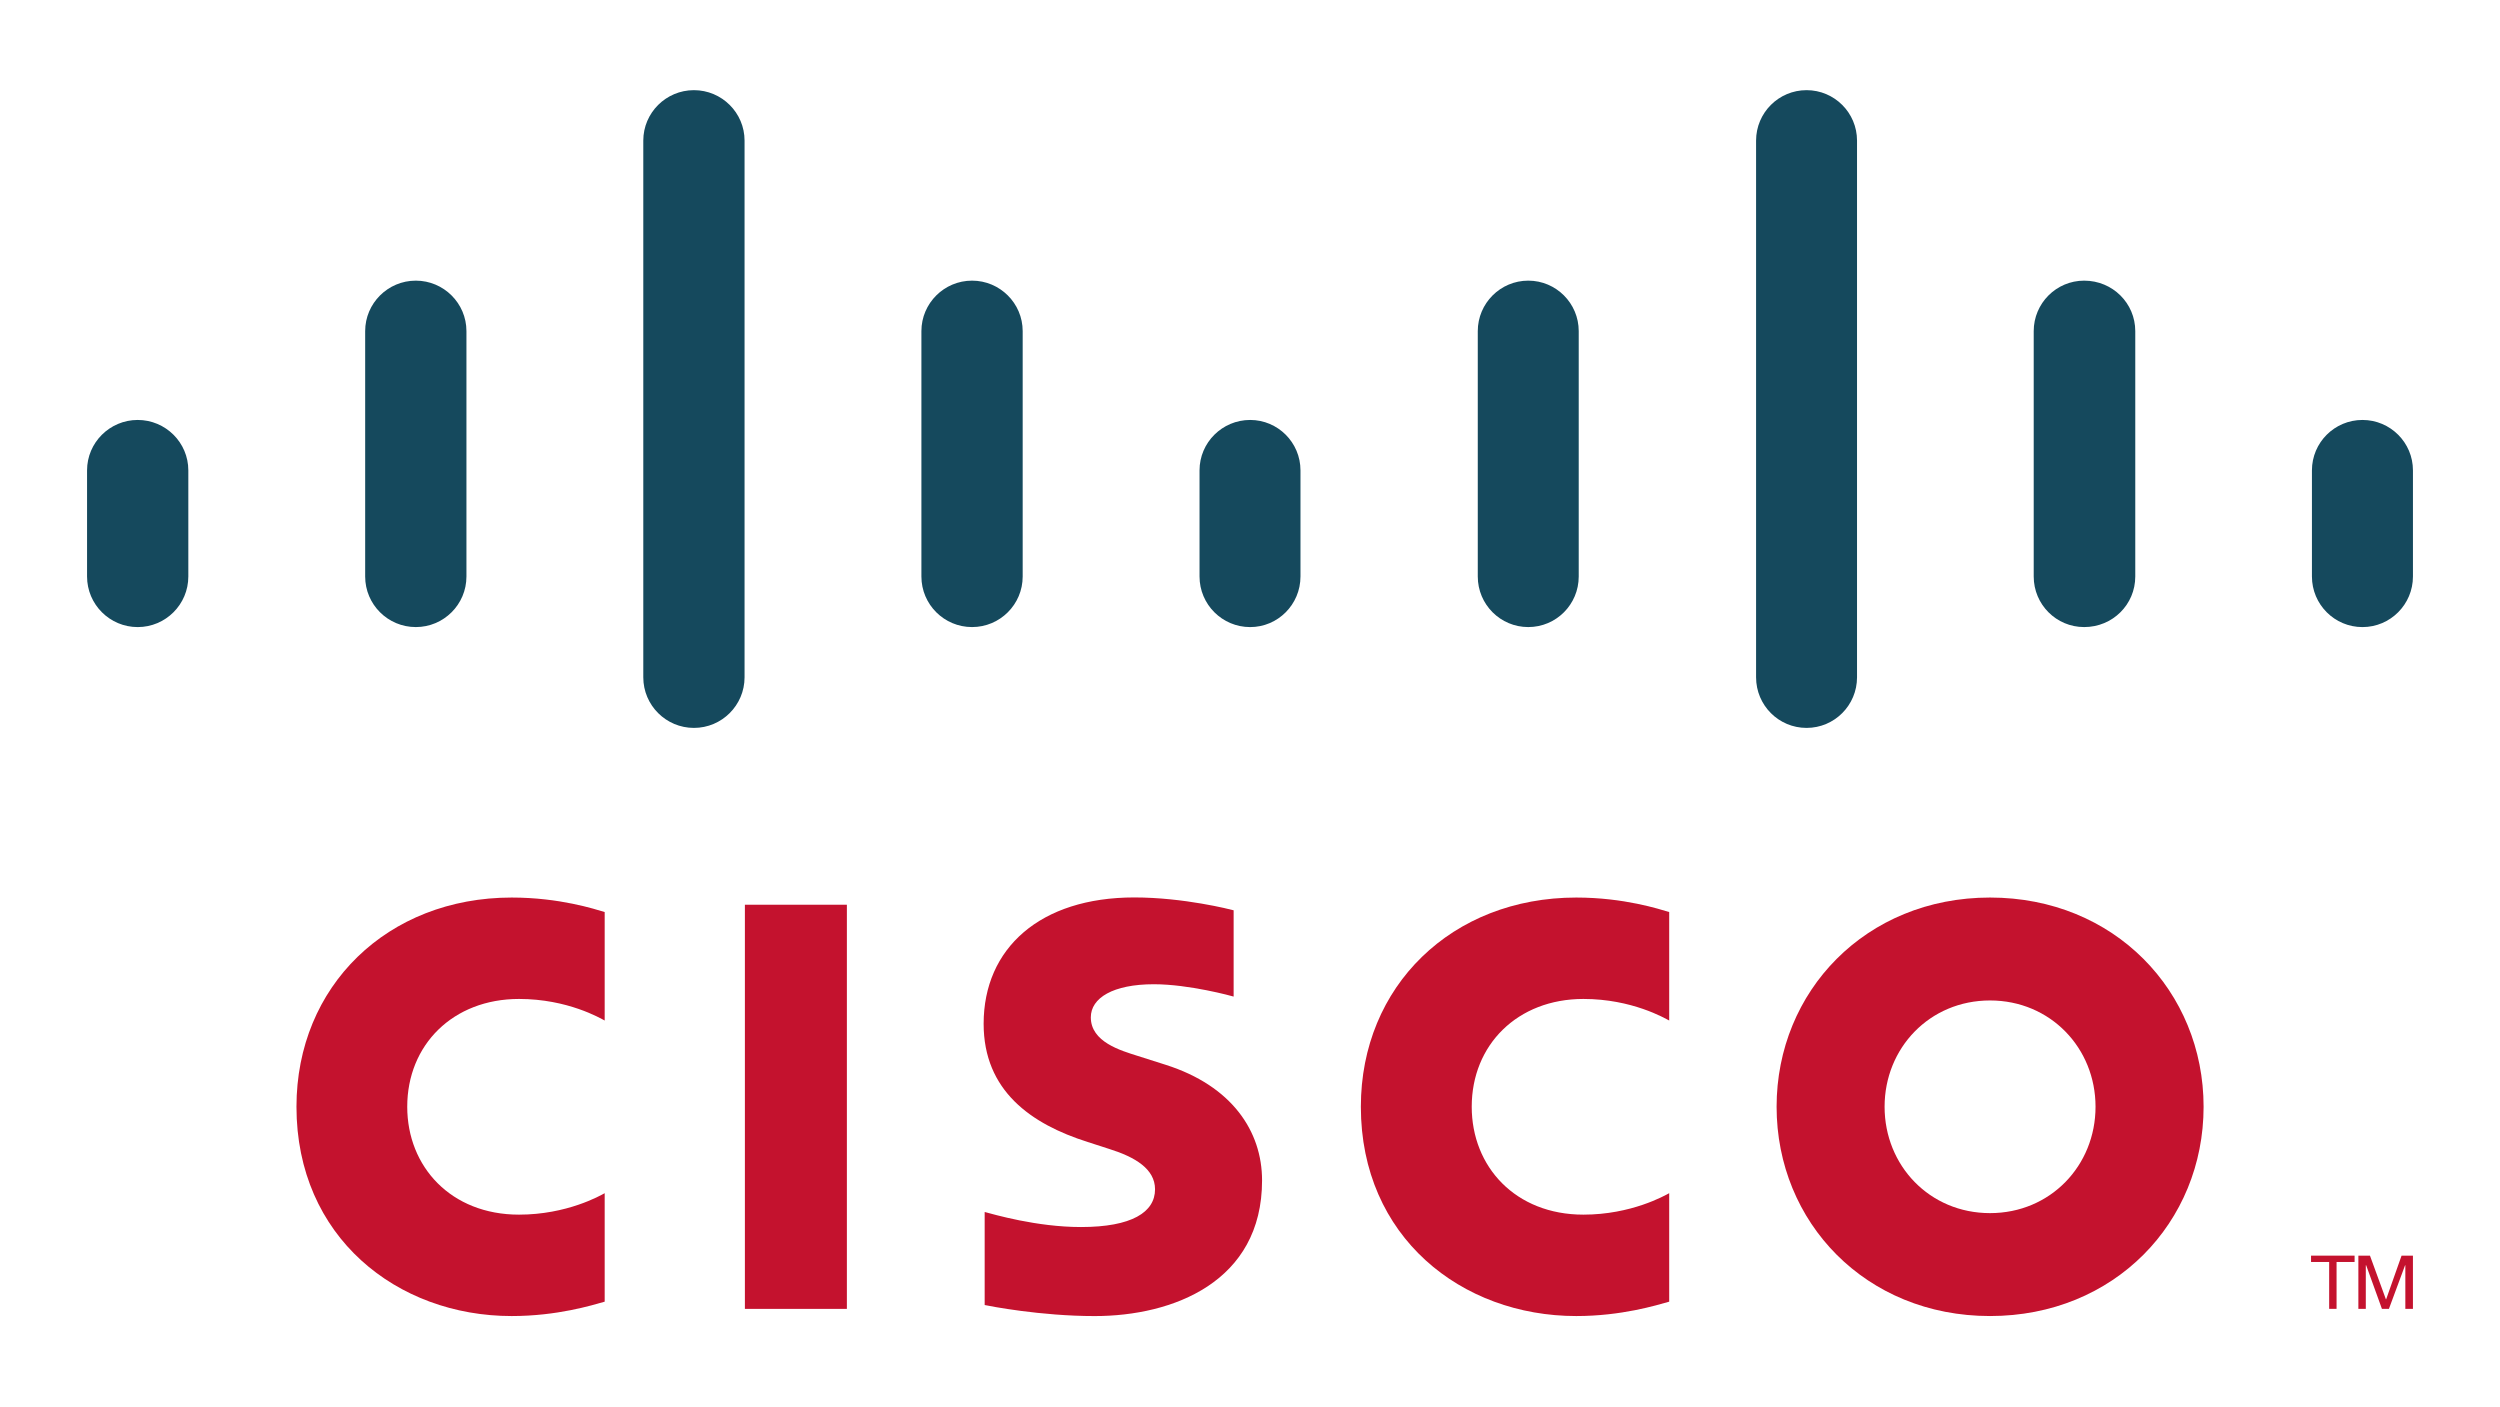
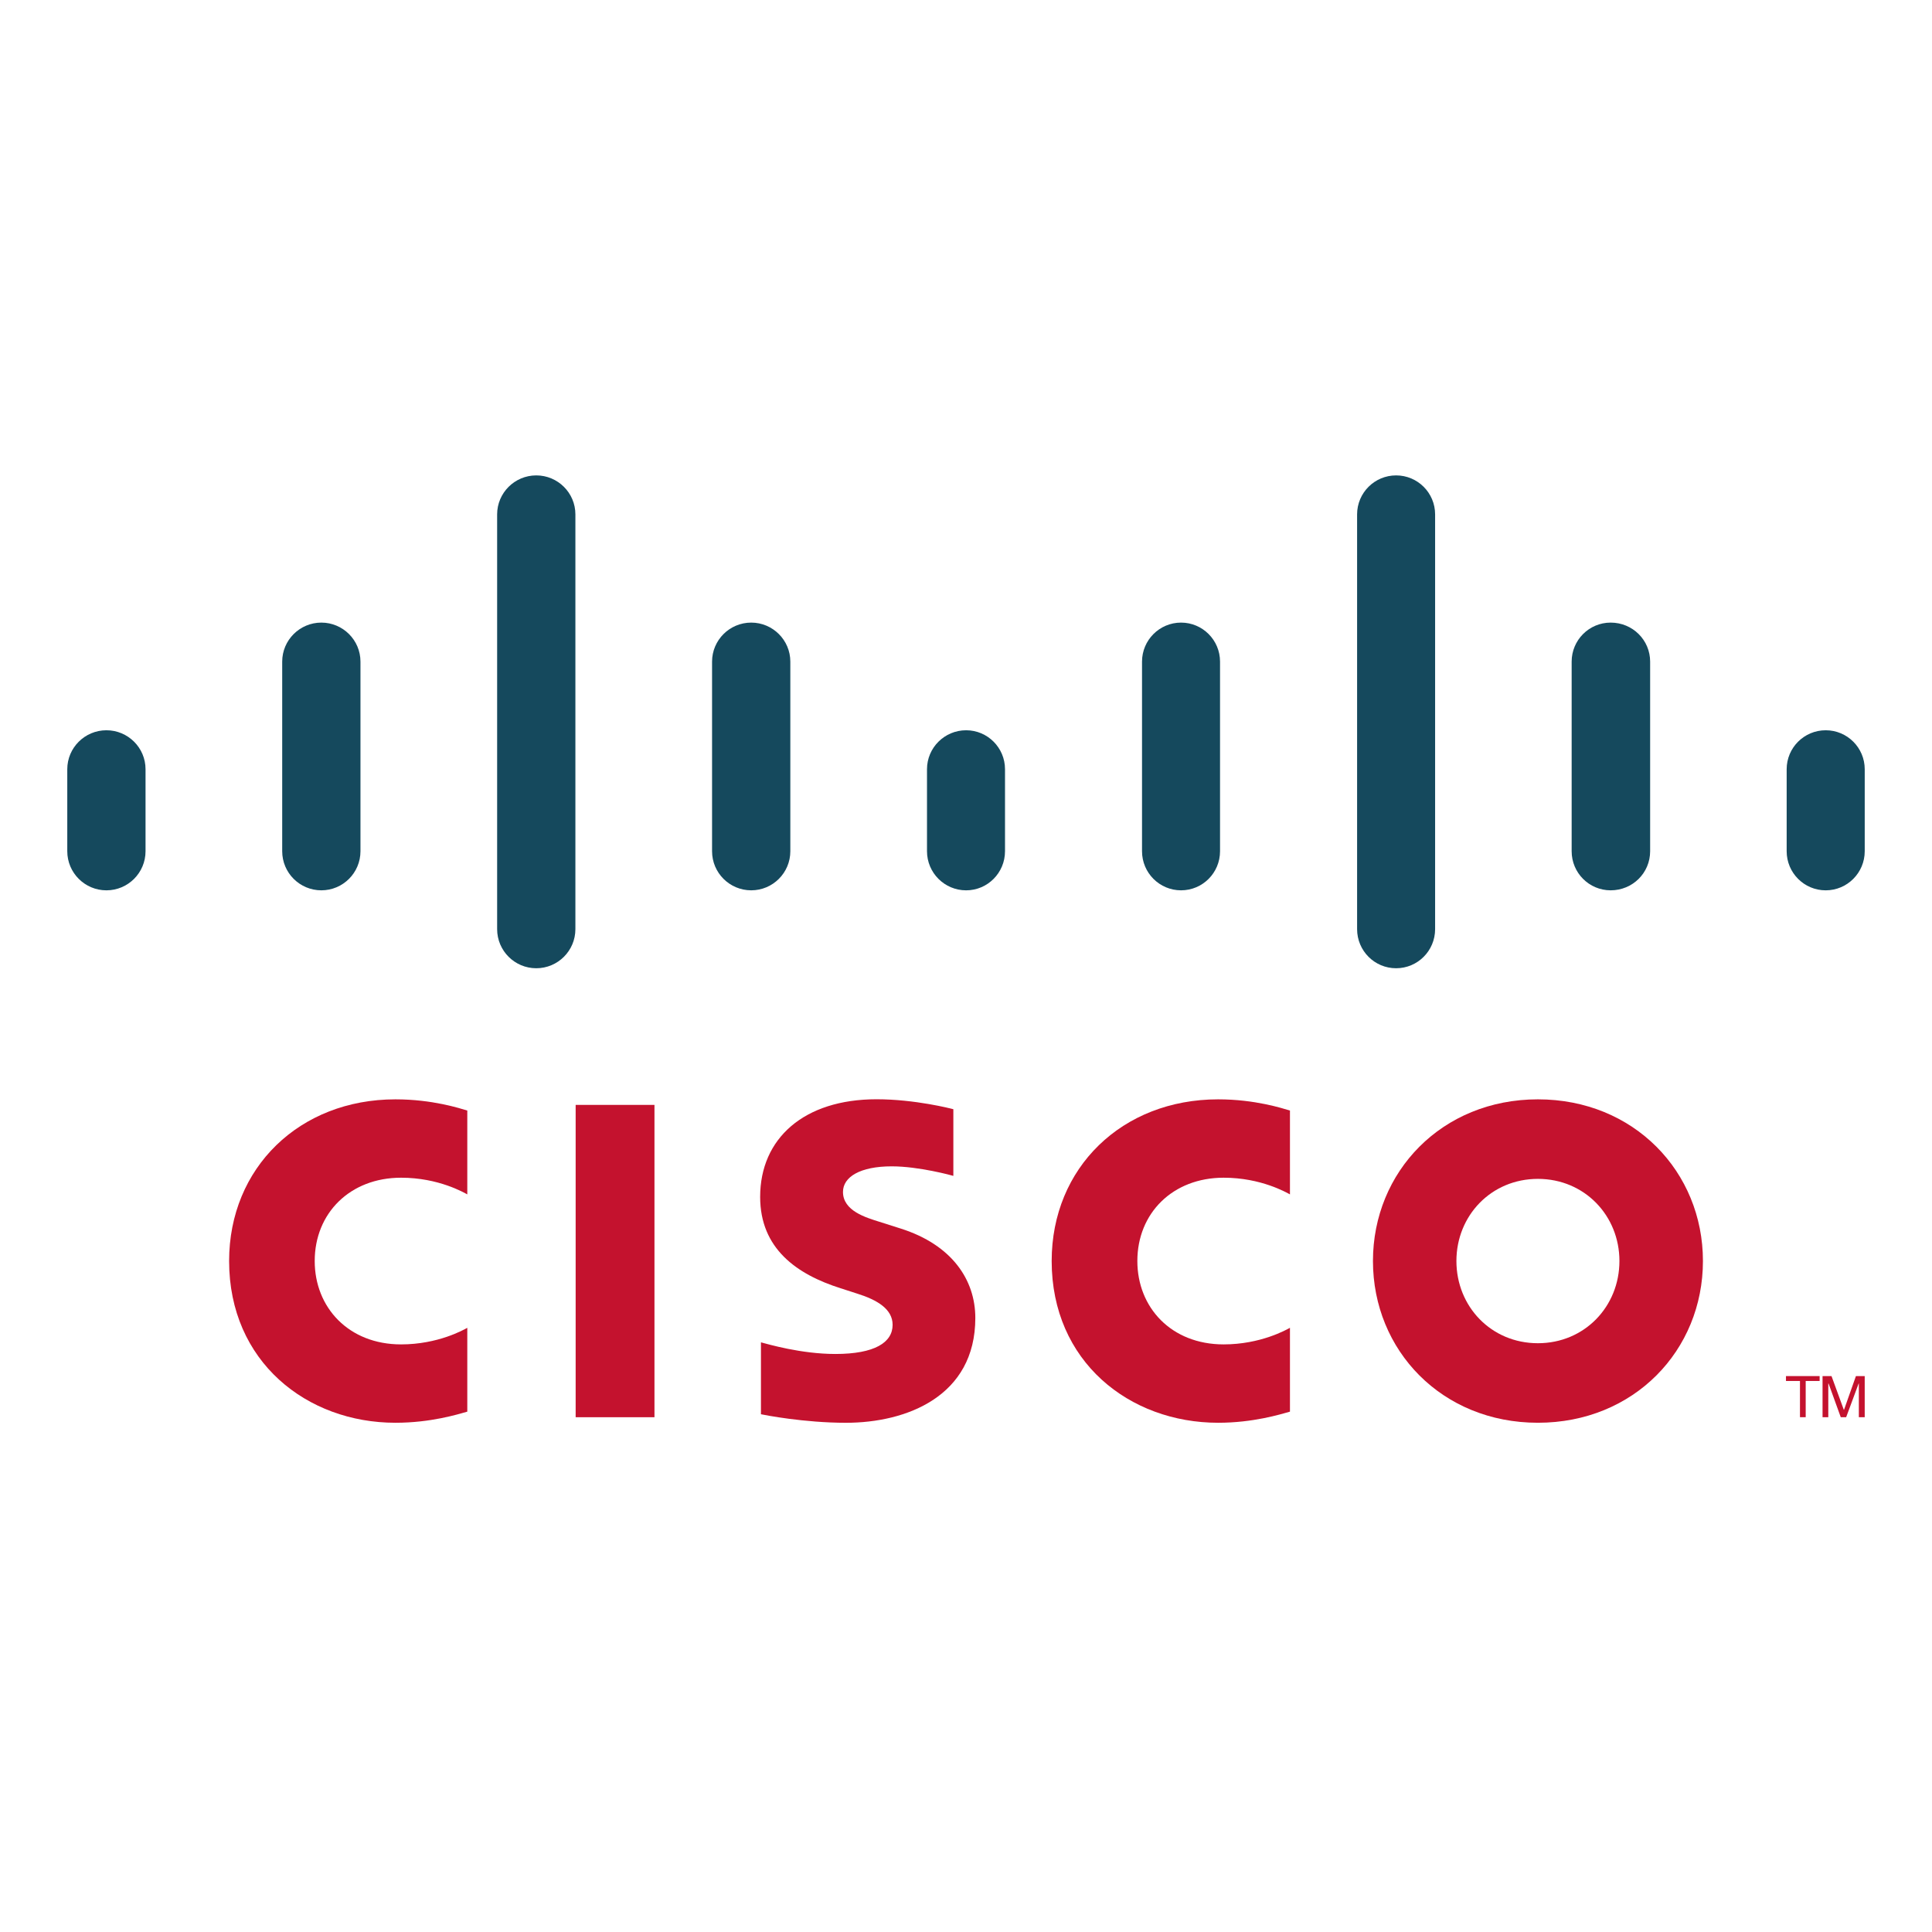
- <svg xmlns="http://www.w3.org/2000/svg" version="1.1" width="800" height="450" viewBox="0 0 800 450" id="svg3358">
+ <svg xmlns="http://www.w3.org/2000/svg" version="1.1" width="800" height="800" viewBox="0 0 800 800" id="svg3358">
  <defs id="defs3360">
    <clipPath id="clipPath274">
-       <path d="m 84.461,713.596 77.163,0 0,43.961 -77.163,0 0,-43.961 z" id="path276" />
+       <path d="m 84.461,713.596 h 77.163 v 43.961 H 84.461 Z" id="path276" />
    </clipPath>
  </defs>
-   <g transform="translate(0,-602.3622)" id="layer1">
-     <path d="m 271,1021.205 -32.635,0 0,-129.33 32.635,0 0,129.33 z" id="path268" style="fill:#c4122e;fill-opacity:1;fill-rule:nonzero;stroke:none" />
+   <g transform="translate(0,-434.3622)" id="layer1">
+     <path d="M 271,1021.205 H 238.365 V 891.875 h 32.635 z" id="path268" style="fill:#c4122e;fill-opacity:1;fill-rule:nonzero;stroke:none" />
    <g transform="matrix(10.33728,0,0,-10.33728,-861.3451,8446.202)" id="g270">
      <g clip-path="url(#clipPath274)" id="g272">
        <g transform="translate(134.9958,727.2001)" id="g278">
-           <path d="m 0,0 c -0.129,0.066 -1.146,0.668 -2.656,0.668 -2.041,0 -3.457,-1.421 -3.457,-3.337 0,-1.859 1.355,-3.34 3.457,-3.34 1.484,0 2.517,0.589 2.656,0.664 l 0,-3.358 c -0.396,-0.111 -1.475,-0.445 -2.877,-0.445 -3.551,0 -6.668,2.448 -6.668,6.479 0,3.736 2.82,6.476 6.668,6.476 1.48,0 2.578,-0.361 2.877,-0.449 L 0,0 z" id="path280" style="fill:#c4122e;fill-opacity:1;fill-rule:nonzero;stroke:none" />
+           <path d="m 0,0 c -0.129,0.066 -1.146,0.668 -2.656,0.668 -2.041,0 -3.457,-1.421 -3.457,-3.337 0,-1.859 1.355,-3.34 3.457,-3.34 1.484,0 2.517,0.589 2.656,0.664 v -3.358 c -0.396,-0.111 -1.475,-0.445 -2.877,-0.445 -3.551,0 -6.668,2.448 -6.668,6.479 0,3.736 2.82,6.476 6.668,6.476 1.48,0 2.578,-0.361 2.877,-0.449 z" id="path280" style="fill:#c4122e;fill-opacity:1;fill-rule:nonzero;stroke:none" />
        </g>
        <g transform="translate(102.0426,727.2001)" id="g282">
-           <path d="m 0,0 c -0.127,0.066 -1.142,0.668 -2.652,0.668 -2.045,0 -3.46,-1.421 -3.46,-3.337 0,-1.859 1.356,-3.34 3.46,-3.34 1.484,0 2.516,0.589 2.652,0.664 l 0,-3.358 c -0.392,-0.111 -1.469,-0.445 -2.879,-0.445 -3.549,0 -6.662,2.448 -6.662,6.479 0,3.736 2.82,6.476 6.662,6.476 1.486,0 2.582,-0.361 2.879,-0.449 L 0,0 z" id="path284" style="fill:#c4122e;fill-opacity:1;fill-rule:nonzero;stroke:none" />
+           <path d="m 0,0 c -0.127,0.066 -1.142,0.668 -2.652,0.668 -2.045,0 -3.46,-1.421 -3.46,-3.337 0,-1.859 1.356,-3.34 3.46,-3.34 1.484,0 2.516,0.589 2.652,0.664 v -3.358 c -0.392,-0.111 -1.469,-0.445 -2.879,-0.445 -3.549,0 -6.662,2.448 -6.662,6.479 0,3.736 2.82,6.476 6.662,6.476 1.486,0 2.582,-0.361 2.879,-0.449 z" id="path284" style="fill:#c4122e;fill-opacity:1;fill-rule:nonzero;stroke:none" />
        </g>
        <g transform="translate(144.9274,727.8212)" id="g286">
          <path d="m 0,0 c -1.873,0 -3.264,-1.474 -3.264,-3.29 0,-1.82 1.391,-3.293 3.264,-3.293 1.871,0 3.266,1.473 3.266,3.293 C 3.266,-1.474 1.871,0 0,0 m 6.611,-3.29 c 0,-3.579 -2.763,-6.479 -6.611,-6.479 -3.848,0 -6.607,2.9 -6.607,6.479 0,3.573 2.759,6.476 6.607,6.476 3.848,0 6.611,-2.903 6.611,-6.476" id="path288" style="fill:#c4122e;fill-opacity:1;fill-rule:nonzero;stroke:none" />
        </g>
        <g transform="translate(121.5124,727.9413)" id="g290">
-           <path d="m 0,0 c -0.047,0.015 -1.376,0.382 -2.468,0.382 -1.265,0 -1.953,-0.424 -1.953,-1.025 0,-0.762 0.928,-1.028 1.447,-1.192 l 0.871,-0.277 c 2.049,-0.652 2.983,-2.055 2.983,-3.579 0,-3.143 -2.764,-4.199 -5.18,-4.199 -1.679,0 -3.252,0.309 -3.407,0.342 l 0,2.879 c 0.278,-0.07 1.602,-0.465 2.981,-0.465 1.571,0 2.293,0.459 2.293,1.168 0,0.634 -0.625,1 -1.408,1.246 -0.191,0.064 -0.478,0.154 -0.674,0.218 -1.758,0.556 -3.224,1.589 -3.224,3.66 0,2.34 1.752,3.911 4.662,3.911 1.537,0 2.983,-0.373 3.077,-0.398 L 0,0 z" id="path292" style="fill:#c4122e;fill-opacity:1;fill-rule:nonzero;stroke:none" />
+           <path d="m 0,0 c -0.047,0.015 -1.376,0.382 -2.468,0.382 -1.265,0 -1.953,-0.424 -1.953,-1.025 0,-0.762 0.928,-1.028 1.447,-1.192 l 0.871,-0.277 c 2.049,-0.652 2.983,-2.055 2.983,-3.579 0,-3.143 -2.764,-4.199 -5.18,-4.199 -1.679,0 -3.252,0.309 -3.407,0.342 v 2.879 c 0.278,-0.07 1.602,-0.465 2.981,-0.465 1.571,0 2.293,0.459 2.293,1.168 0,0.634 -0.625,1 -1.408,1.246 -0.191,0.064 -0.478,0.154 -0.674,0.218 -1.758,0.556 -3.224,1.589 -3.224,3.66 0,2.34 1.752,3.911 4.662,3.911 1.537,0 2.983,-0.373 3.077,-0.398 z" id="path292" style="fill:#c4122e;fill-opacity:1;fill-rule:nonzero;stroke:none" />
        </g>
        <g transform="translate(89.154,744.2304)" id="g294">
-           <path d="M 0,0 C 0,0.862 -0.704,1.561 -1.567,1.561 -2.43,1.561 -3.135,0.862 -3.135,0 l 0,-3.284 c 0,-0.867 0.705,-1.567 1.568,-1.567 0.863,0 1.567,0.7 1.567,1.567 L 0,0 z" id="path296" style="fill:#15495d;fill-opacity:1;fill-rule:nonzero;stroke:none" />
+           <path d="M 0,0 C 0,0.862 -0.704,1.561 -1.567,1.561 -2.43,1.561 -3.135,0.862 -3.135,0 v -3.284 c 0,-0.867 0.705,-1.567 1.568,-1.567 0.863,0 1.567,0.7 1.567,1.567 z" id="path296" style="fill:#15495d;fill-opacity:1;fill-rule:nonzero;stroke:none" />
        </g>
        <g transform="translate(97.7633,748.5409)" id="g298">
-           <path d="M 0,0 C 0,0.862 -0.704,1.563 -1.567,1.563 -2.431,1.563 -3.135,0.862 -3.135,0 l 0,-7.595 c 0,-0.867 0.704,-1.566 1.568,-1.566 0.863,0 1.567,0.699 1.567,1.566 L 0,0 z" id="path300" style="fill:#15495d;fill-opacity:1;fill-rule:nonzero;stroke:none" />
+           <path d="M 0,0 C 0,0.862 -0.704,1.563 -1.567,1.563 -2.431,1.563 -3.135,0.862 -3.135,0 v -7.595 c 0,-0.867 0.704,-1.566 1.568,-1.566 0.863,0 1.567,0.699 1.567,1.566 z" id="path300" style="fill:#15495d;fill-opacity:1;fill-rule:nonzero;stroke:none" />
        </g>
        <g transform="translate(106.3727,754.4384)" id="g302">
-           <path d="m 0,0 c 0,0.862 -0.704,1.562 -1.567,1.562 -0.864,0 -1.568,-0.7 -1.568,-1.562 l 0,-16.613 c 0,-0.867 0.704,-1.567 1.568,-1.567 0.863,0 1.567,0.7 1.567,1.567 L 0,0 z" id="path304" style="fill:#15495d;fill-opacity:1;fill-rule:nonzero;stroke:none" />
+           <path d="m 0,0 c 0,0.862 -0.704,1.562 -1.567,1.562 -0.864,0 -1.568,-0.7 -1.568,-1.562 v -16.613 c 0,-0.867 0.704,-1.567 1.568,-1.567 0.863,0 1.567,0.7 1.567,1.567 z" id="path304" style="fill:#15495d;fill-opacity:1;fill-rule:nonzero;stroke:none" />
        </g>
        <g transform="translate(114.9821,748.5409)" id="g306">
-           <path d="M 0,0 C 0,0.862 -0.704,1.563 -1.567,1.563 -2.431,1.563 -3.135,0.862 -3.135,0 l 0,-7.595 c 0,-0.867 0.704,-1.566 1.568,-1.566 0.863,0 1.567,0.699 1.567,1.566 L 0,0 z" id="path308" style="fill:#15495d;fill-opacity:1;fill-rule:nonzero;stroke:none" />
+           <path d="M 0,0 C 0,0.862 -0.704,1.563 -1.567,1.563 -2.431,1.563 -3.135,0.862 -3.135,0 v -7.595 c 0,-0.867 0.704,-1.566 1.568,-1.566 0.863,0 1.567,0.699 1.567,1.566 z" id="path308" style="fill:#15495d;fill-opacity:1;fill-rule:nonzero;stroke:none" />
        </g>
        <g transform="translate(123.5817,744.2304)" id="g310">
-           <path d="M 0,0 C 0,0.862 -0.699,1.561 -1.558,1.561 -2.421,1.561 -3.125,0.862 -3.125,0 l 0,-3.284 c 0,-0.867 0.704,-1.567 1.567,-1.567 0.859,0 1.558,0.7 1.558,1.567 L 0,0 z" id="path312" style="fill:#15495d;fill-opacity:1;fill-rule:nonzero;stroke:none" />
+           <path d="M 0,0 C 0,0.862 -0.699,1.561 -1.558,1.561 -2.421,1.561 -3.125,0.862 -3.125,0 v -3.284 c 0,-0.867 0.704,-1.567 1.567,-1.567 0.859,0 1.558,0.7 1.558,1.567 z" id="path312" style="fill:#15495d;fill-opacity:1;fill-rule:nonzero;stroke:none" />
        </g>
        <g transform="translate(132.195,748.5409)" id="g314">
-           <path d="M 0,0 C 0,0.862 -0.699,1.563 -1.562,1.563 -2.424,1.563 -3.125,0.862 -3.125,0 l 0,-7.595 c 0,-0.867 0.701,-1.566 1.563,-1.566 0.863,0 1.562,0.699 1.562,1.566 L 0,0 z" id="path316" style="fill:#15495d;fill-opacity:1;fill-rule:nonzero;stroke:none" />
+           <path d="M 0,0 C 0,0.862 -0.699,1.563 -1.562,1.563 -2.424,1.563 -3.125,0.862 -3.125,0 v -7.595 c 0,-0.867 0.701,-1.566 1.563,-1.566 0.863,0 1.562,0.699 1.562,1.566 z" id="path316" style="fill:#15495d;fill-opacity:1;fill-rule:nonzero;stroke:none" />
        </g>
        <g transform="translate(140.8102,754.4384)" id="g318">
-           <path d="m 0,0 c 0,0.862 -0.699,1.562 -1.562,1.562 -0.864,0 -1.563,-0.7 -1.563,-1.562 l 0,-16.613 c 0,-0.867 0.699,-1.567 1.563,-1.567 0.863,0 1.562,0.7 1.562,1.567 L 0,0 z" id="path320" style="fill:#15495d;fill-opacity:1;fill-rule:nonzero;stroke:none" />
+           <path d="m 0,0 c 0,0.862 -0.699,1.562 -1.562,1.562 -0.864,0 -1.563,-0.7 -1.563,-1.562 v -16.613 c 0,-0.867 0.699,-1.567 1.563,-1.567 0.863,0 1.562,0.7 1.562,1.567 z" id="path320" style="fill:#15495d;fill-opacity:1;fill-rule:nonzero;stroke:none" />
        </g>
        <g transform="translate(149.4235,748.5409)" id="g322">
-           <path d="M 0,0 C 0,0.862 -0.699,1.563 -1.582,1.563 -2.445,1.563 -3.144,0.862 -3.144,0 l 0,-7.595 c 0,-0.867 0.699,-1.566 1.562,-1.566 0.883,0 1.582,0.699 1.582,1.566 L 0,0 z" id="path324" style="fill:#15495d;fill-opacity:1;fill-rule:nonzero;stroke:none" />
+           <path d="M 0,0 C 0,0.862 -0.699,1.563 -1.582,1.563 -2.445,1.563 -3.144,0.862 -3.144,0 v -7.595 c 0,-0.867 0.699,-1.566 1.562,-1.566 0.883,0 1.582,0.699 1.582,1.566 z" id="path324" style="fill:#15495d;fill-opacity:1;fill-rule:nonzero;stroke:none" />
        </g>
        <g transform="translate(158.0192,744.2304)" id="g326">
-           <path d="M 0,0 C 0,0.862 -0.701,1.561 -1.563,1.561 -2.426,1.561 -3.127,0.862 -3.127,0 l 0,-3.284 c 0,-0.867 0.701,-1.567 1.564,-1.567 0.862,0 1.563,0.7 1.563,1.567 L 0,0 z" id="path328" style="fill:#15495d;fill-opacity:1;fill-rule:nonzero;stroke:none" />
+           <path d="M 0,0 C 0,0.862 -0.701,1.561 -1.563,1.561 -2.426,1.561 -3.127,0.862 -3.127,0 v -3.284 c 0,-0.867 0.701,-1.567 1.564,-1.567 0.862,0 1.563,0.7 1.563,1.567 z" id="path328" style="fill:#15495d;fill-opacity:1;fill-rule:nonzero;stroke:none" />
        </g>
        <g transform="translate(156.2126,719.9218)" id="g330">
-           <path d="m 0,0 0,-0.196 -0.558,0 0,-1.451 -0.229,0 0,1.451 -0.561,0 0,0.196 L 0,0 z" id="path332" style="fill:#c4122e;fill-opacity:1;fill-rule:nonzero;stroke:none" />
+           <path d="m 0,0 v -0.196 h -0.558 v -1.451 h -0.229 v 1.451 H -1.348 V 0 Z" id="path332" style="fill:#c4122e;fill-opacity:1;fill-rule:nonzero;stroke:none" />
        </g>
        <g transform="translate(156.3297,719.9218)" id="g334">
-           <path d="m 0,0 0.359,0 0.493,-1.351 0.008,0 0.477,1.351 0.352,0 0,-1.647 -0.235,0 0,1.35 -0.008,0 -0.5,-1.35 -0.217,0 -0.488,1.35 -0.011,0 0,-1.35 -0.23,0 L 0,0 z" id="path336" style="fill:#c4122e;fill-opacity:1;fill-rule:nonzero;stroke:none" />
+           <path d="M 0,0 H 0.359 L 0.852,-1.351 H 0.86 L 1.337,0 H 1.689 V -1.647 H 1.454 v 1.35 H 1.446 l -0.5,-1.35 H 0.729 l -0.488,1.35 H 0.23 v -1.35 H 0 Z" id="path336" style="fill:#c4122e;fill-opacity:1;fill-rule:nonzero;stroke:none" />
        </g>
      </g>
    </g>
  </g>
</svg>
